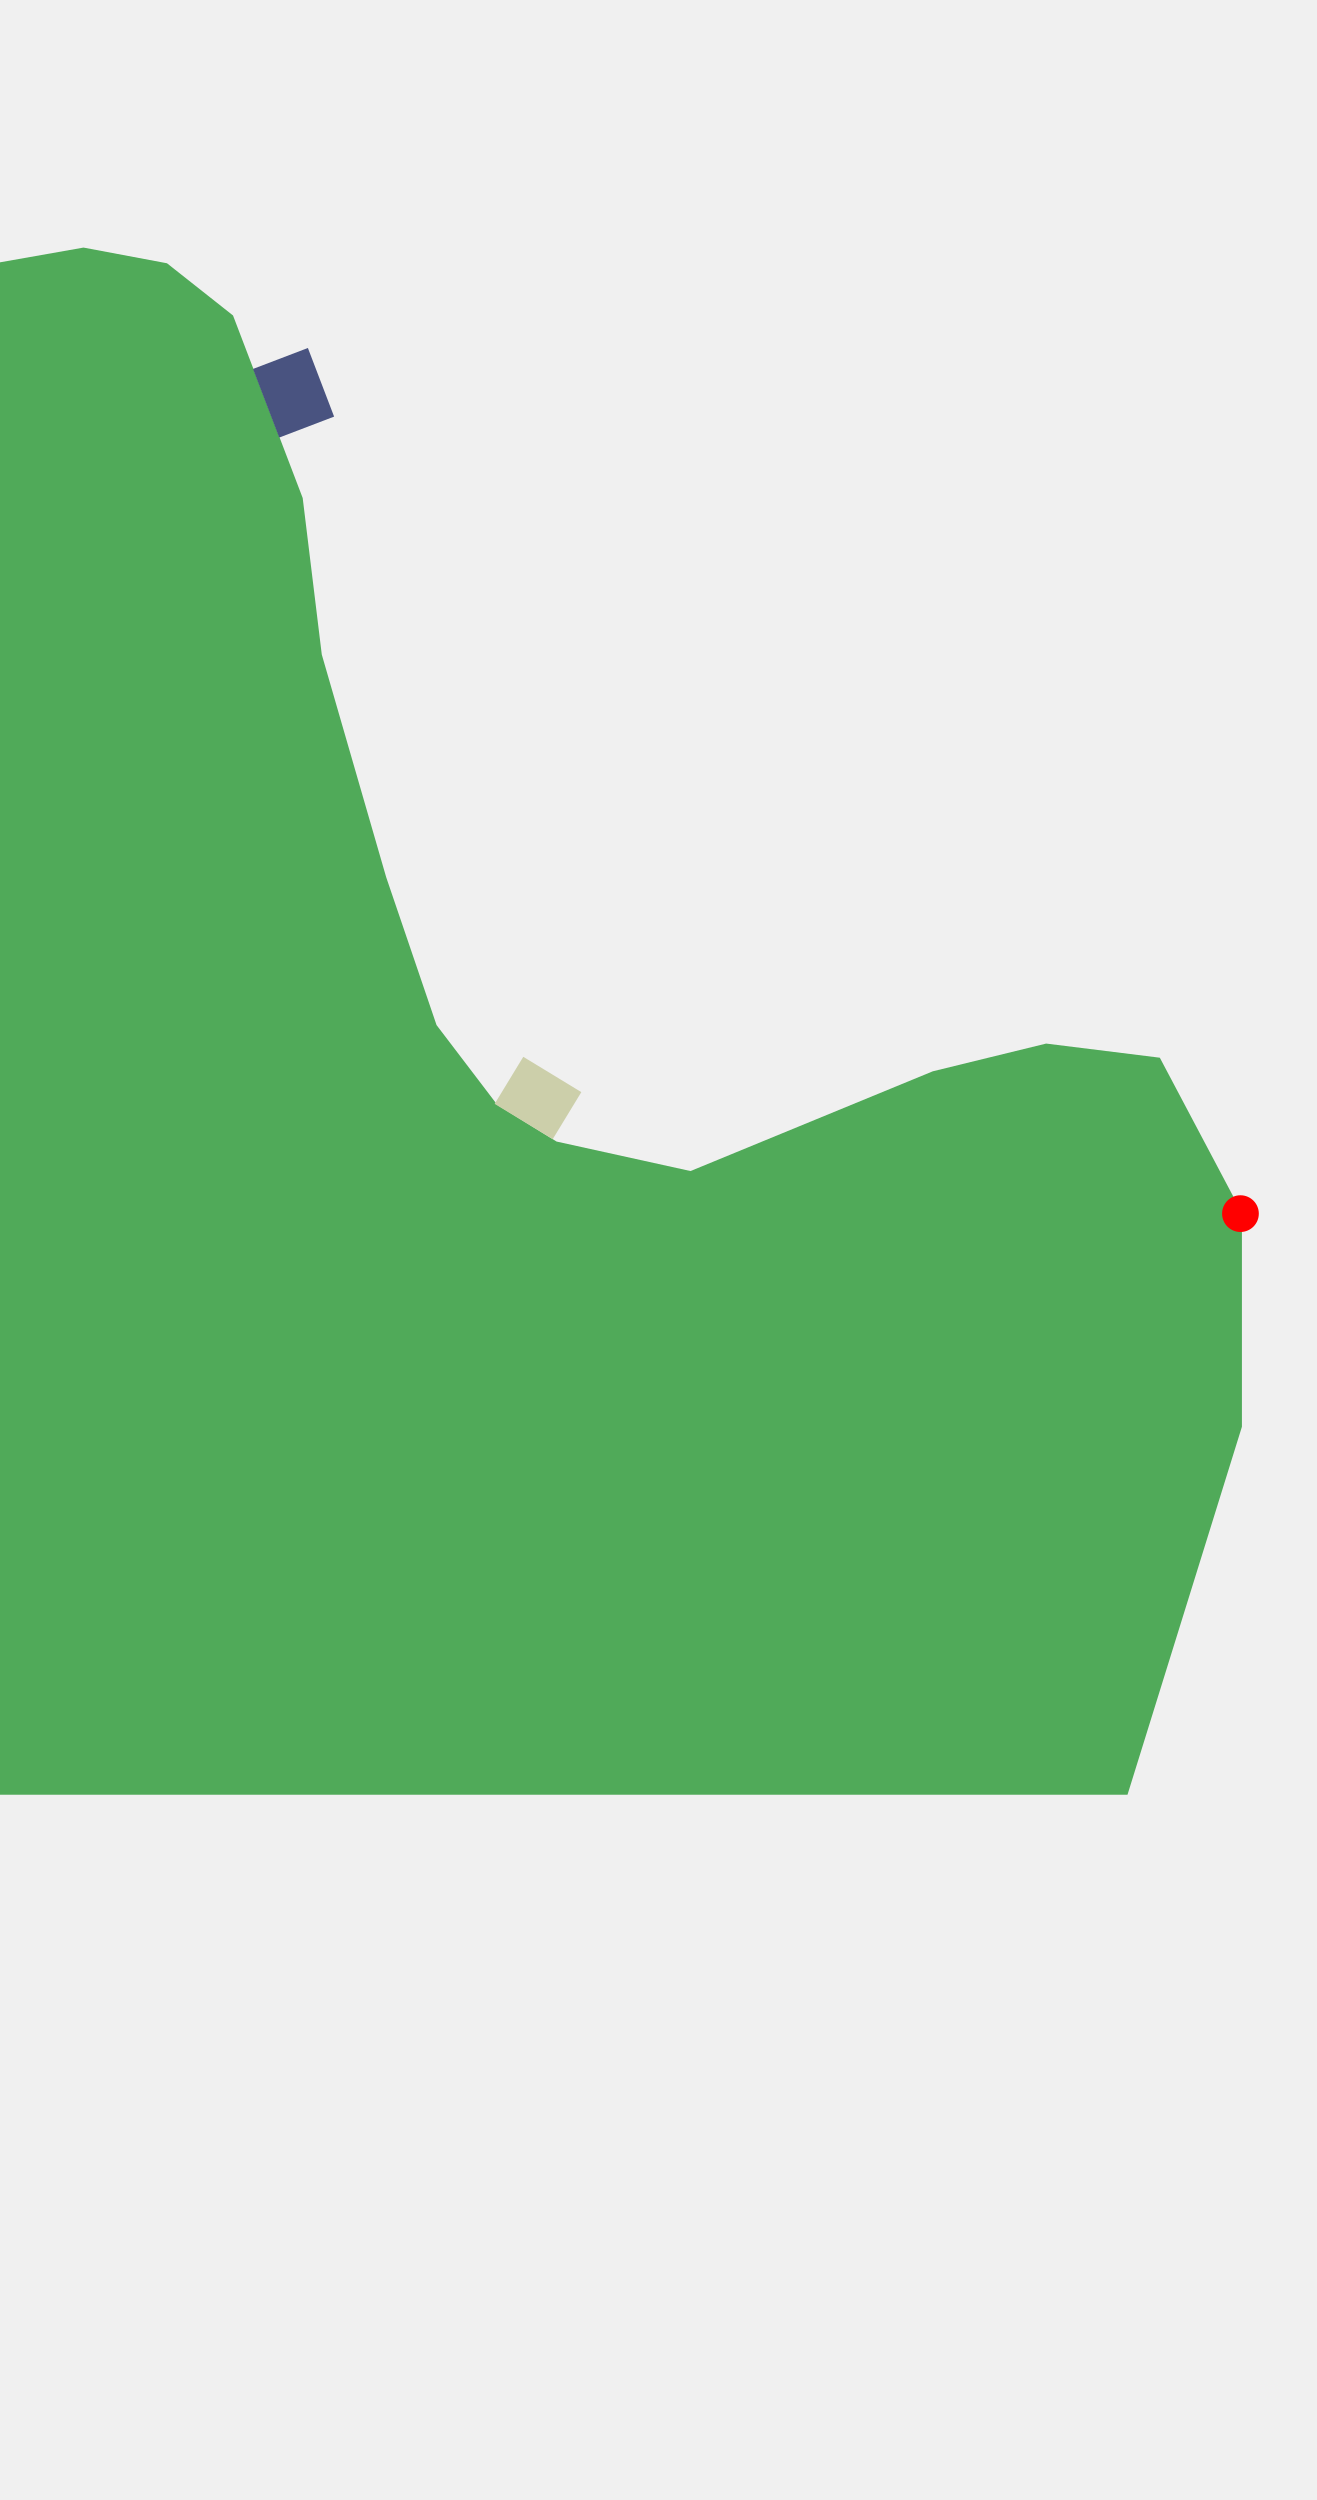
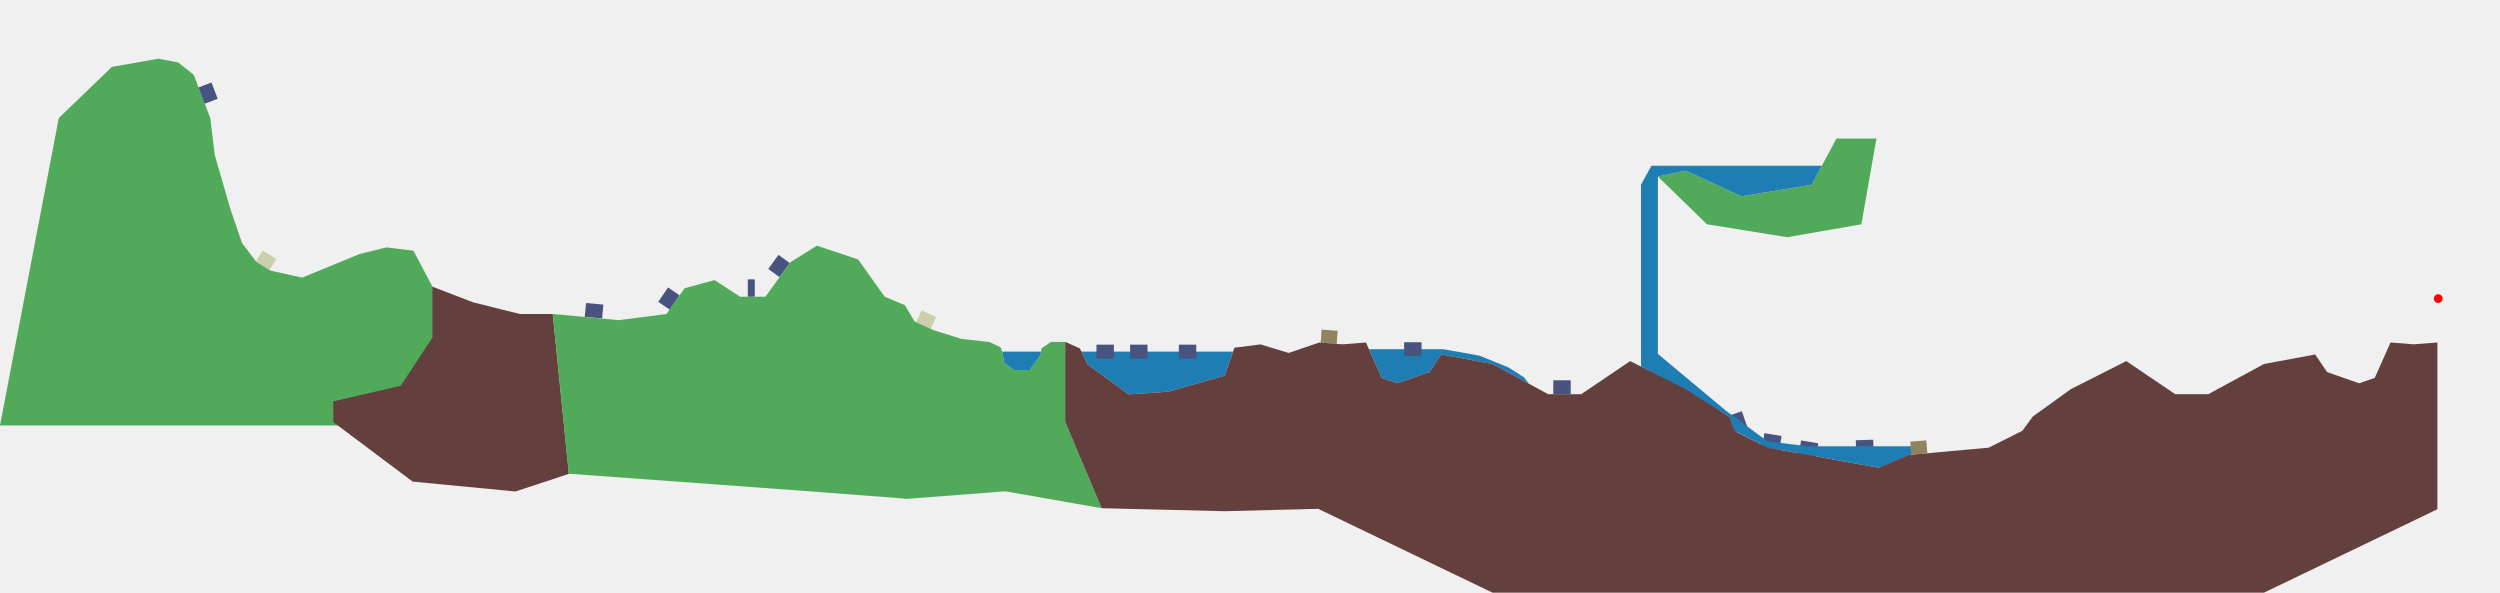
- <svg xmlns="http://www.w3.org/2000/svg" width="3584" height="6806" viewBox="0 0 3584 6806" fill="none">
-   <g clip-path="url(#clip0_239_2)">
-     <path d="M454.583 716.708L227.292 674L-305 768L-915.5 1355.74L-1590.5 4886H3069.5L3381 3884.14V3301.84L3157.5 2879.5L2848 2841L2539.5 2916.5L1879.86 3188.06L1515.17 3107.74L1354.19 3008.3L1188.42 2790.61L1051.34 2388.07L876.012 1781.87L824.051 1355.74L634.376 858.857L454.583 716.708Z" fill="#50AA59" />
-     <rect x="838.205" y="947.334" width="200" height="160" transform="rotate(69.0938 838.205 947.334)" fill="#495380" />
-     <rect x="1424.56" y="2877.05" width="185" height="150" transform="rotate(31.3118 1424.56 2877.05)" fill="#CCCFAA" />
-     <circle cx="3377" cy="3304" r="50" fill="#FF0000" />
-   </g>
-   <defs>
-     <clipPath id="clip0_239_2">
-       <rect width="3584" height="6806" fill="white" />
-     </clipPath>
-   </defs>
+ <svg xmlns="http://www.w3.org/2000/svg" width="28709" height="6806" viewBox="0 0 28709 6806" fill="none">
+   <rect x="3015.06" y="2877.05" width="185" height="150" transform="rotate(31.3118 3015.06 2877.05)" fill="#CCCFAA" />
+   <path d="M2045.08 716.708L1817.79 674L1285.5 768L675 1355.74L0 4886H4660L4971.5 3884.14V3301.84L4748 2879.5L4438.5 2841L4130 2916.5L3470.36 3188.06L3105.67 3107.74L2944.69 3008.3L2778.92 2790.61L2641.84 2388.07L2466.51 1781.87L2414.55 1355.74L2224.88 858.857L2045.08 716.708Z" fill="#50AA59" />
+   <rect x="2428.71" y="947.334" width="200" height="160" transform="rotate(69.0938 2428.71 947.334)" fill="#495380" />
+   <path d="M5432 3471.5L4965.5 3292V3877.5L4602 4430L3827.5 4609V4847L4738.5 5530.5L5918.5 5644L6533 5441.5L6347.5 3606H5970.5L5432 3471.5Z" fill="#63403D" />
+   <rect x="6729.57" y="3479.7" width="200" height="160" transform="rotate(5.17547 6729.57 3479.7)" fill="#495380" />
+   <rect x="7558.84" y="3465.77" width="200" height="160" transform="rotate(-55.5634 7558.84 3465.77)" fill="#495380" />
+   <rect x="8822.61" y="3088.89" width="200" height="160" transform="rotate(-54.1374 8822.61 3088.89)" fill="#495380" />
+   <rect x="8587.5" y="3208" width="80" height="200" fill="#495380" />
+   <rect x="10582.5" y="3564" width="185" height="150" transform="rotate(24.8154 10582.5 3564)" fill="#CCCFAA" />
+   <path d="M12422.5 4038H14158.8L14063.3 4314.26L13412.3 4498.26L12961.8 4529.26L12486.3 4183.76L12422.5 4038Z" fill="#1E7EB4" />
+   <rect x="12591.5" y="3958" width="200" height="160" fill="#495380" />
+   <rect x="12977.5" y="3958" width="200" height="160" fill="#495380" />
+   <rect x="13537.5" y="3958" width="200" height="160" fill="#495380" />
+   <path d="M7861.5 3310L8205 3216.5L8499 3407.5H8790L9075 3012L9380 2821L9853.5 2979L10159.5 3407.5L10390.5 3504L10502 3691.5L10719.5 3791L11040.5 3892L11361 3927L11490.8 3988L11513.5 4049L11528.5 4163L11641 4249H11826.5L11949.5 4073.5L11960.5 4000.25L12068 3927H12232V4843.25L12650.5 5836L11544 5642L10390.5 5730.5V5726L9237 5637.5L6531 5440L6348 3606L7103.5 3676.5L7654 3606L7861.5 3310Z" fill="#50AA59" />
+   <path d="M11954.8 4038H11509.4L11513.5 4049L11528.5 4163L11641 4249H11826.5L11949.5 4073.5L11954.8 4038Z" fill="#1E7EB4" />
+   <rect x="15177.1" y="3785.18" width="185" height="150" transform="rotate(4.28853 15177.1 3785.18)" fill="#938260" />
+   <path d="M16415.4 4272.73L16551.2 4070.94L17140.3 4180.33L17558.5 4407L17502 4334.17L17321.7 4218.79L16986.7 4083.42L16574.5 4010L16574.1 4013.25V4010H15720.5L15867.4 4340.16L16047 4401.6L16415.4 4272.73Z" fill="#1E7EB4" />
+   <rect x="16124.5" y="3930" width="200" height="160" fill="#495380" />
+   <path d="M19997.5 2254.5L19355 1958.5L19038.5 2027.5L19602 2575.5L20522.5 2724L21375 2575.5L21548.5 1591H21089.5L20803.5 2121.5L19997.5 2254.5Z" fill="#50AA59" />
+   <rect x="17837.5" y="4367" width="200" height="160" fill="#495380" />
+   <rect x="20002.8" y="4722" width="200" height="160" transform="rotate(70.9922 20002.8 4722)" fill="#495380" />
+   <rect x="20262" y="4974" width="200" height="160" transform="rotate(9.53737 20262 4974)" fill="#495380" />
+   <rect x="20683" y="5058" width="200" height="160" transform="rotate(9.53737 20683 5058)" fill="#495380" />
+   <rect x="21310.9" y="5055.71" width="200" height="160" transform="rotate(-1.83916 21310.9 5055.71)" fill="#495380" />
+   <path fill-rule="evenodd" clip-rule="evenodd" d="M19997.5 2254.5L19355 1958.5L19040.8 2027H19038.5V4064L19815.5 4713L20297 5068.5L20764 5125H21575.5H21958V5212.5L21575.5 5372L20297 5139.5L19929.5 4951.5L19850 4782L19349 4478L18844.5 4209V2121.5L18965 1903H20921.3L20803.5 2121.5L19997.5 2254.5Z" fill="#1E7EB4" />
+   <circle cx="27999.5" cy="3429" r="50" fill="#FF0000" />
+   <path fill-rule="evenodd" clip-rule="evenodd" d="M12232 3925.5L12397 3999.5L12424.4 4042.38L12486.3 4183.76L12961.8 4529.26L13412.3 4498.26L14063.3 4314.26L14175.5 3993L14475 3955L14799 4053L15148 3933.9V3933L15150.2 3933.17L15156.5 3931V3933.66L15418.5 3954L15686 3933L15867.5 4340L16047.1 4401.5L16415.3 4272.5L16551.1 4070.5L17140 4180L17779.3 4527H18158L18720.5 4146.5L19357 4468.5L19859.5 4788L19913.5 4946.5L20301 5141L21572.9 5371.62L21923.5 5223.5L22837 5141L23224.5 4946.5L23342 4785L23781 4468.5L24417.5 4146.5L24980 4527H25358.7L25998 4180L26586.9 4070.5L26722.7 4272.5L27090.9 4401.5L27270.5 4340L27452 3933L27719.5 3954L27990 3933V5848L25998 6806H21575H21572H17140L15148 5848V5842.72L14063.3 5870.5L12650.5 5836L12232 4843.25V3925.5Z" fill="#63403D" />
+   <rect x="21936.5" y="5072.14" width="185" height="150" transform="rotate(-4.69303 21936.5 5072.14)" fill="#938260" />
</svg>
